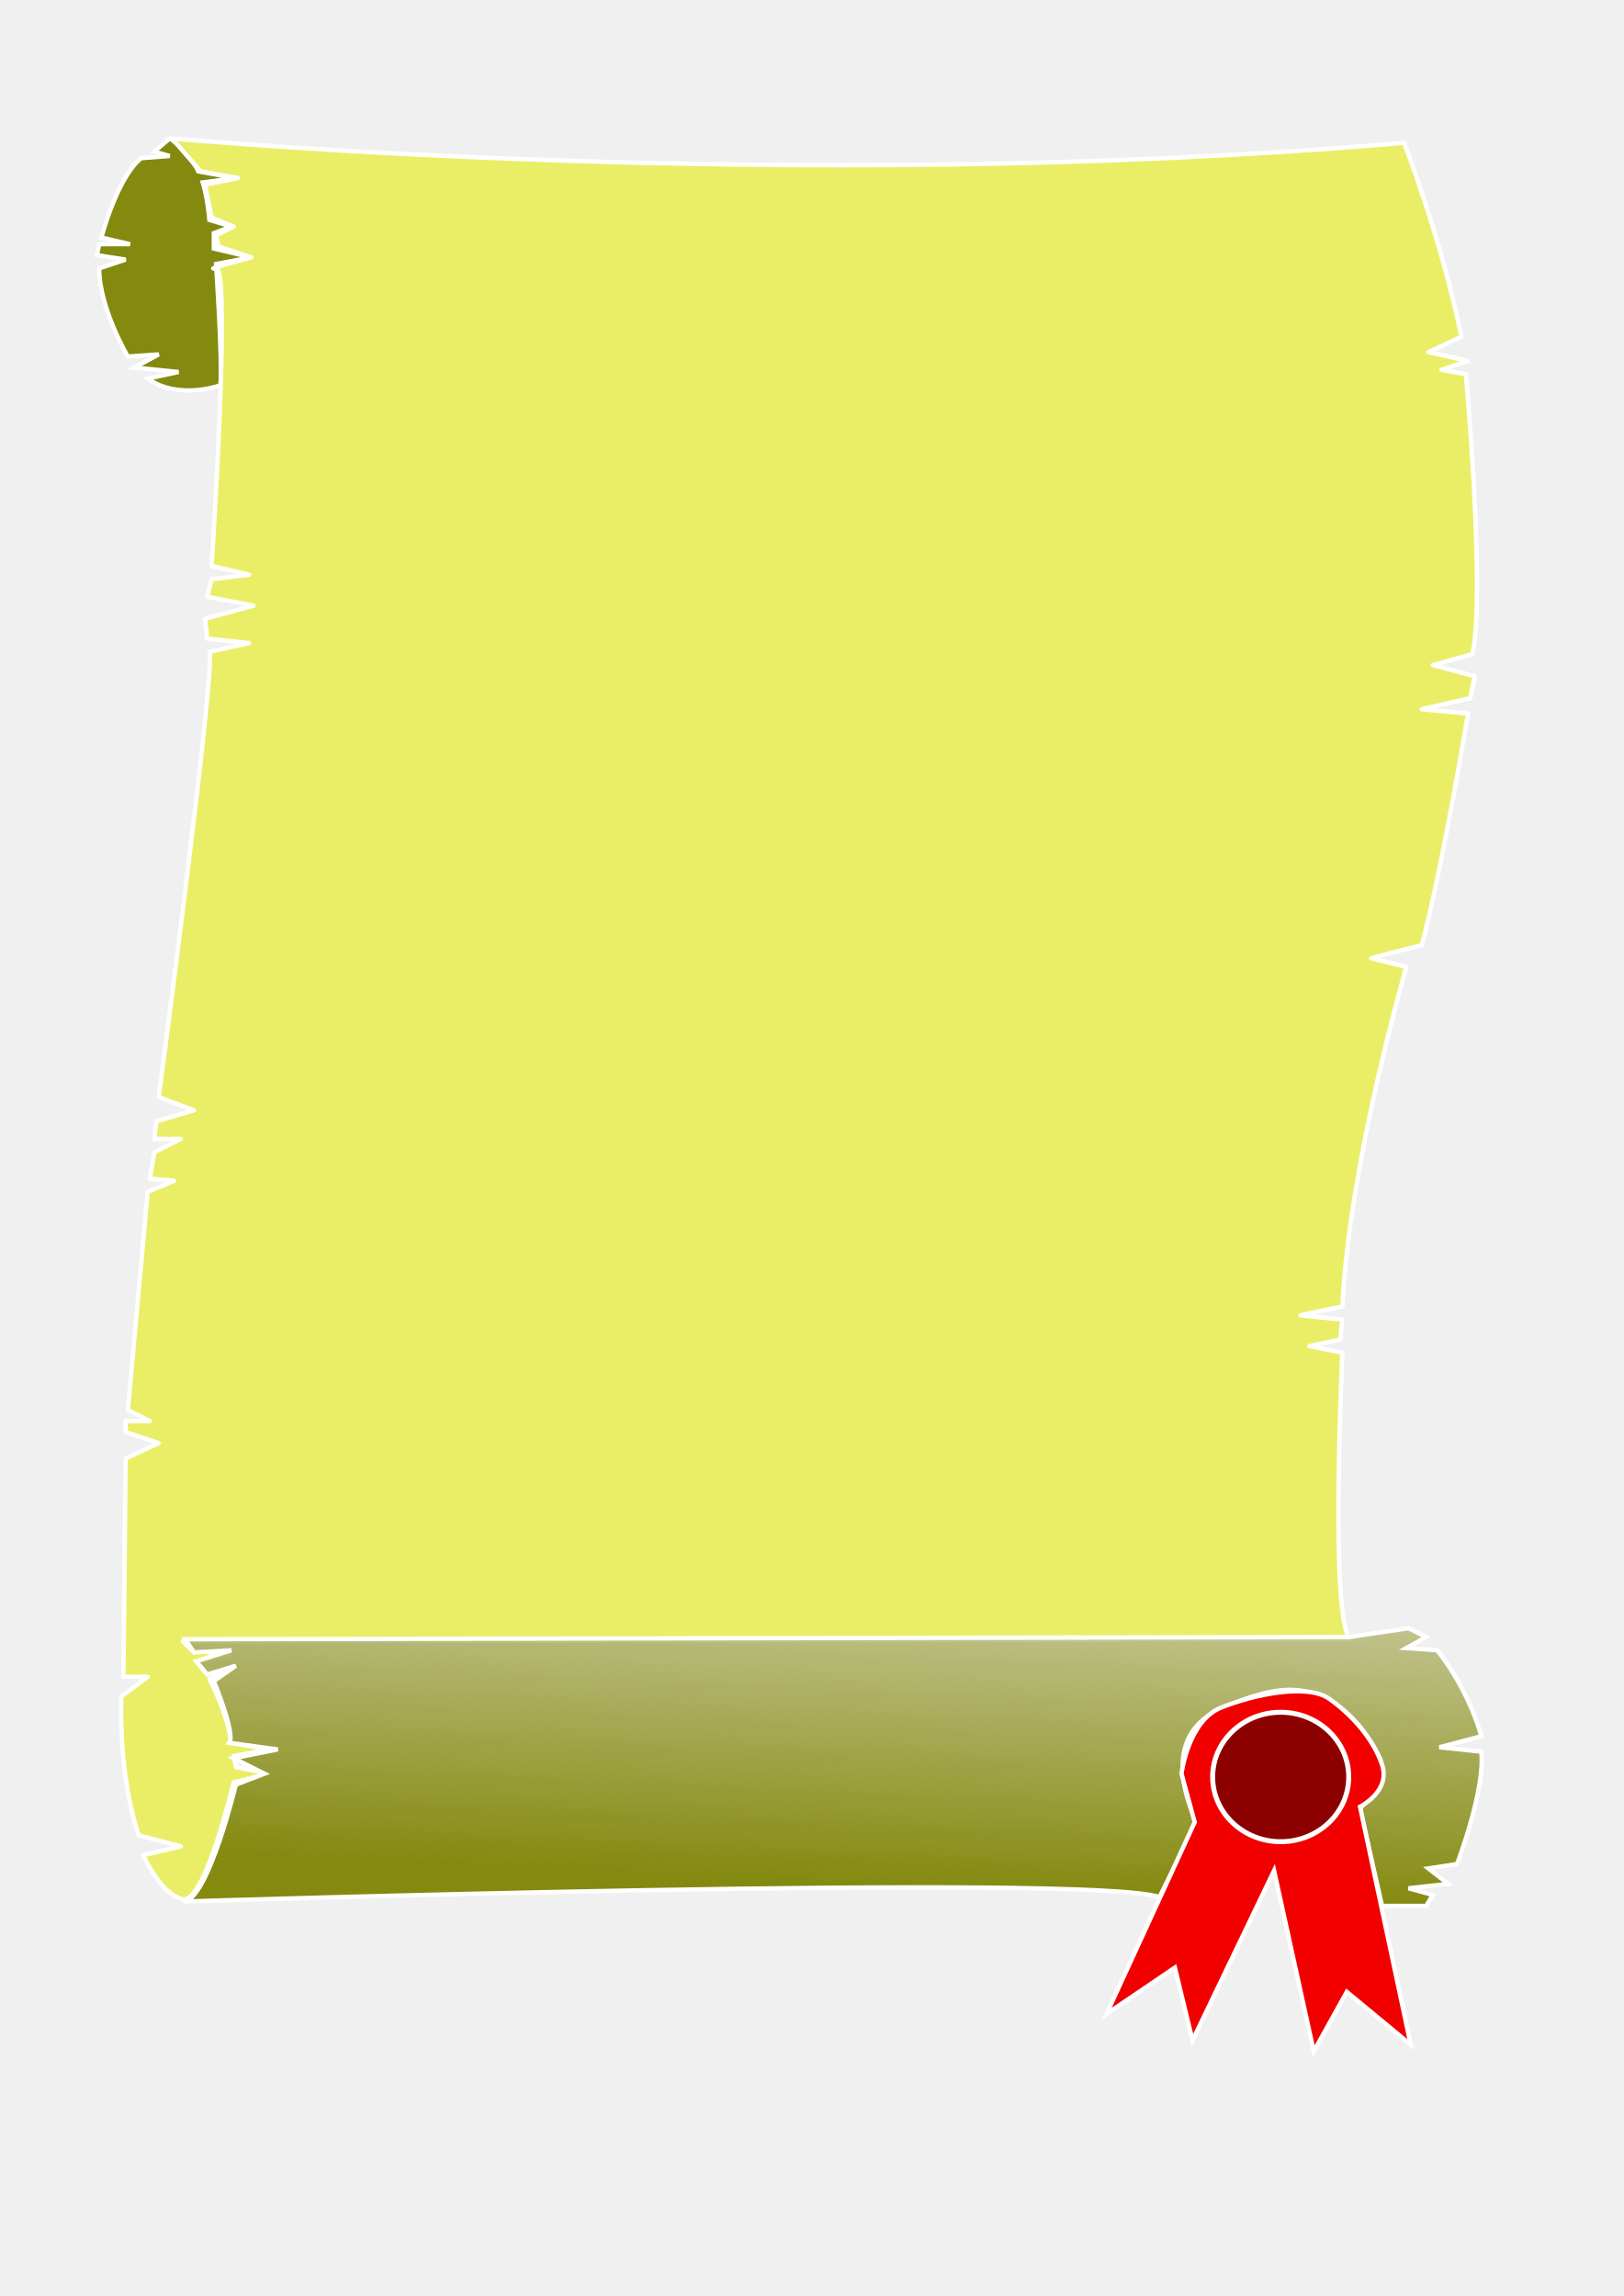
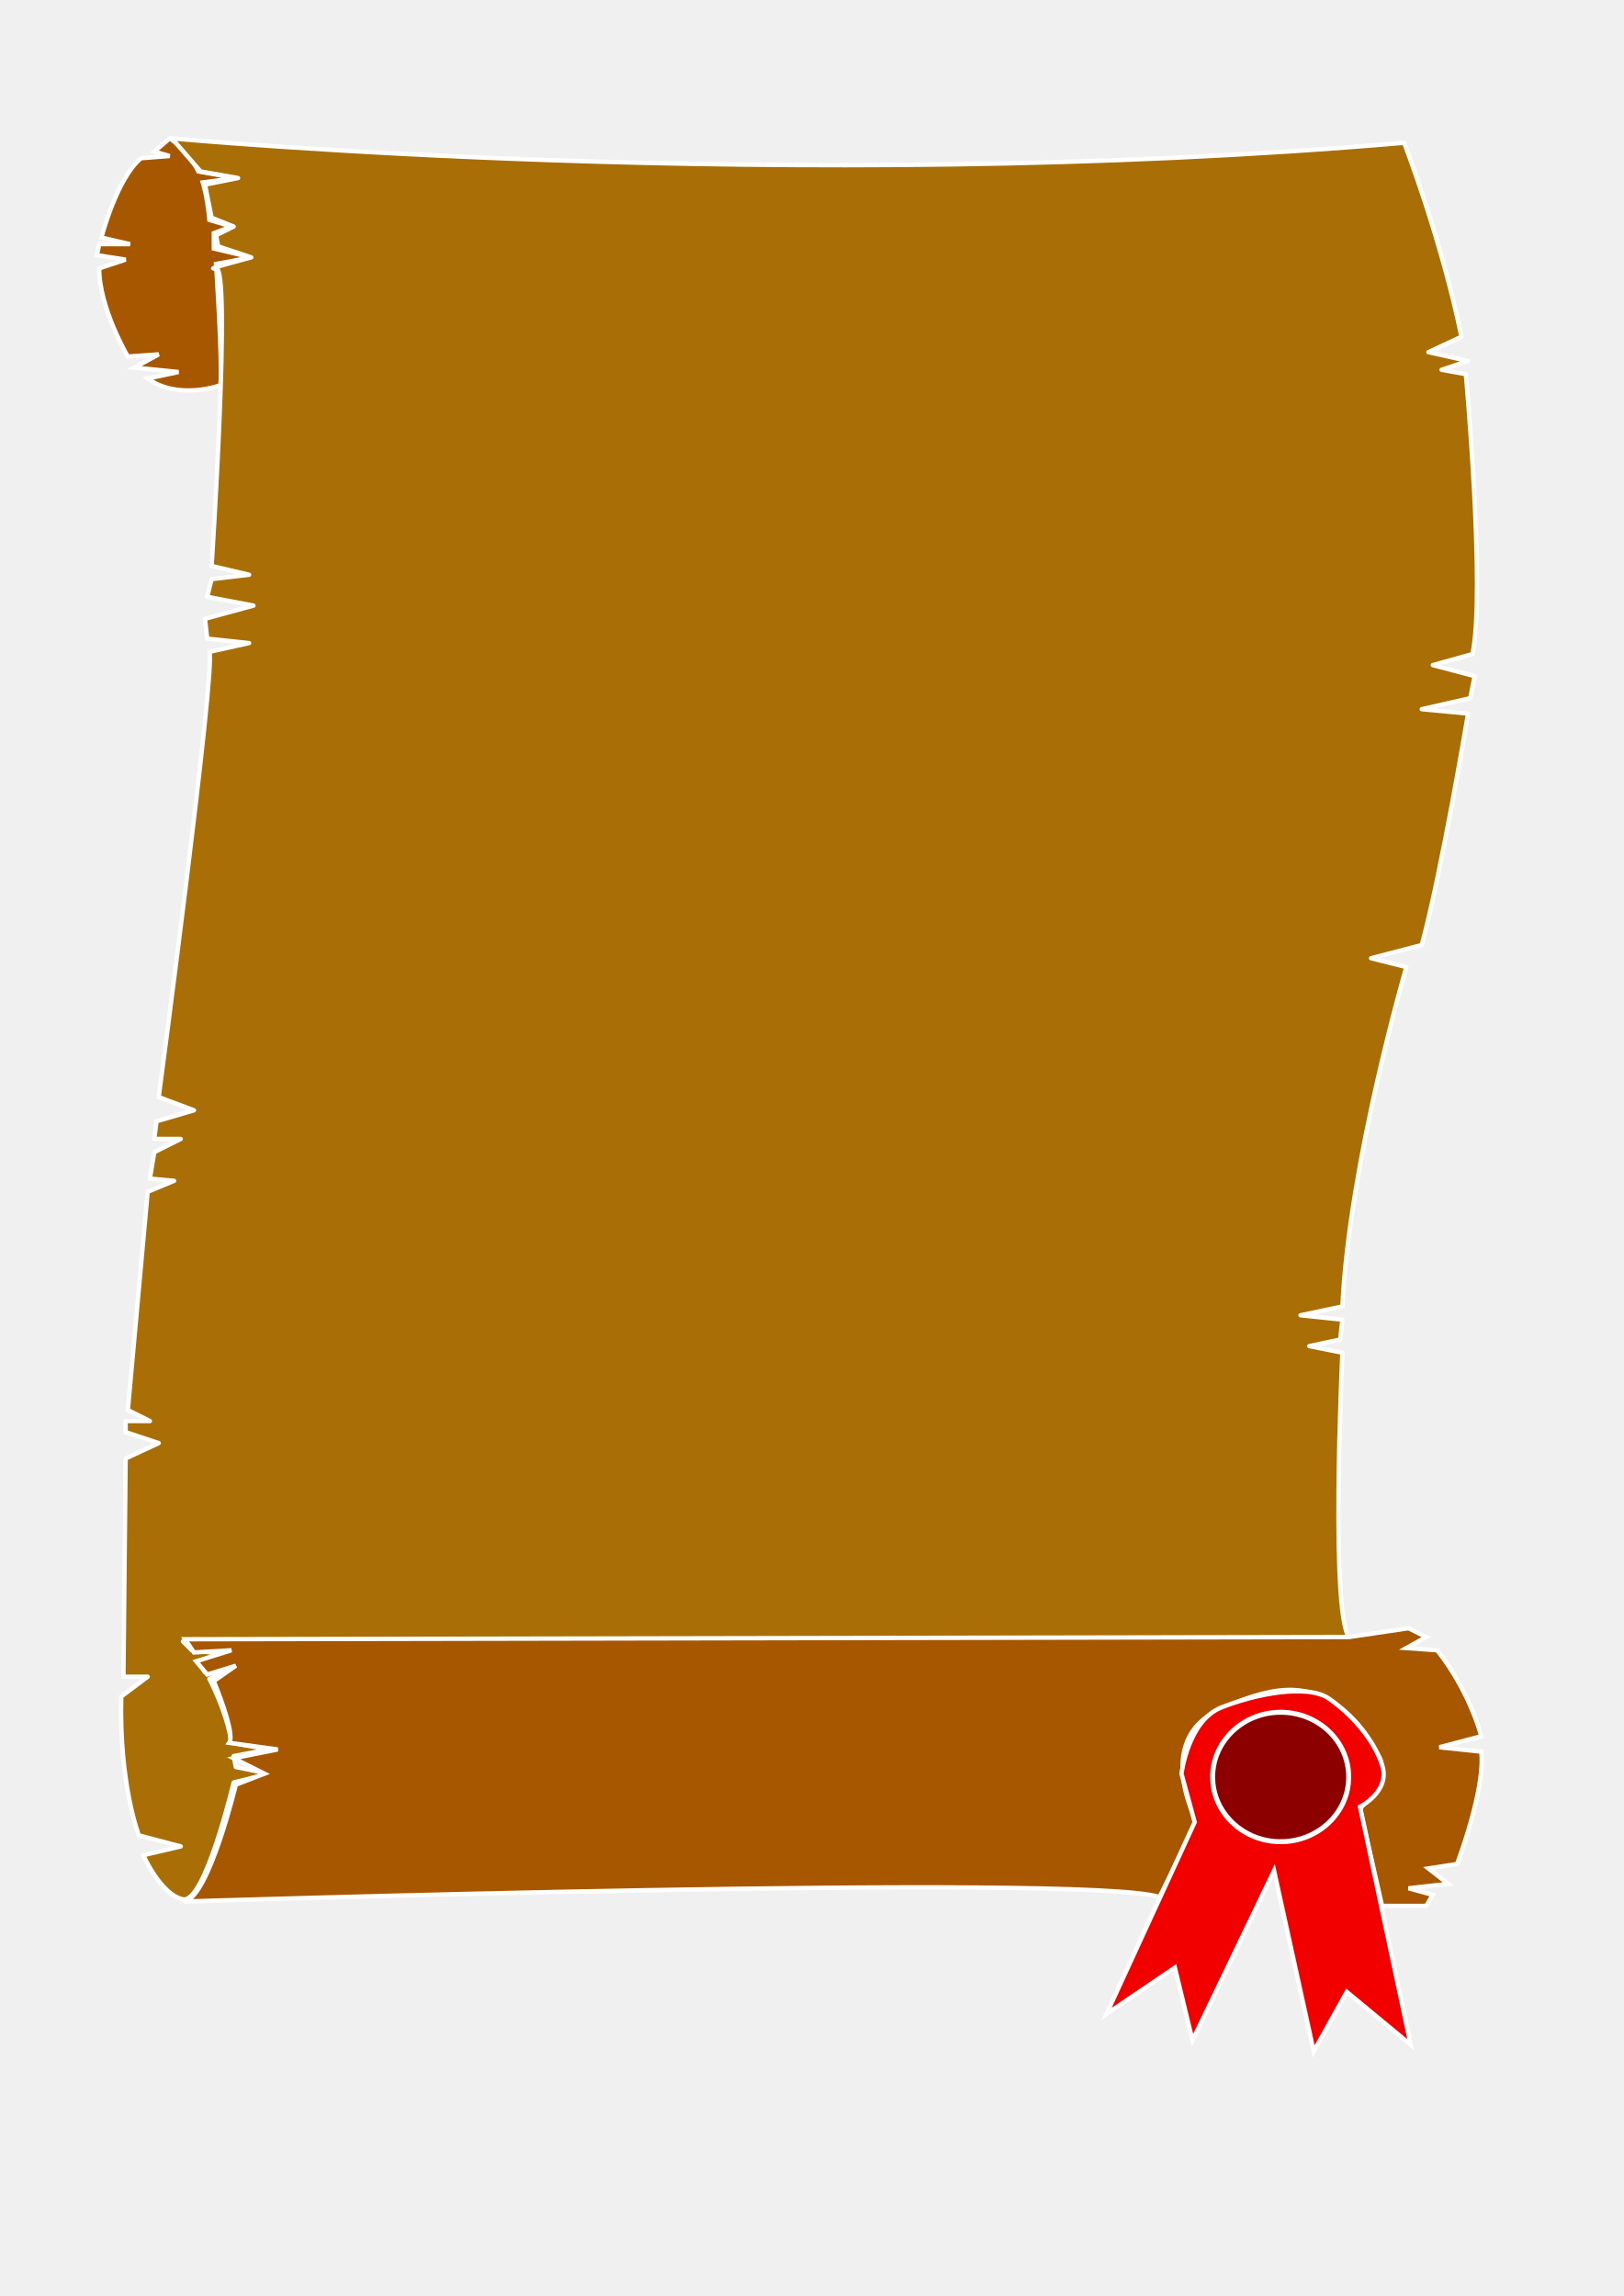
- <svg xmlns="http://www.w3.org/2000/svg" xmlns:xlink="http://www.w3.org/1999/xlink" width="210mm" height="297mm" viewBox="0 0 744.094 1052.362" id="svg4712" version="1.1">
-   <defs id="defs4714">
-     <linearGradient id="linearGradient5554">
-       <stop style="stop-color:#84890f;stop-opacity:1;" offset="0" id="stop5556" />
-       <stop style="stop-color:#878d11;stop-opacity:0" offset="1" id="stop5558" />
-     </linearGradient>
-     <linearGradient xlink:href="#linearGradient5554" id="linearGradient5560" x1="360.702" y1="862.445" x2="371.439" y2="629.099" gradientUnits="userSpaceOnUse" />
-   </defs>
+ <svg xmlns="http://www.w3.org/2000/svg" width="210mm" height="297mm" viewBox="0 0 744.094 1052.362" id="svg4712" version="1.1">
+   <defs id="defs4714" />
  <g id="layer1" />
  <g id="layer2">
-     <path style="fill:#84890f;fill-rule:evenodd;stroke:#ffffff;stroke-width:2;stroke-linecap:butt;stroke-linejoin:miter;stroke-opacity:1;fill-opacity:1;stroke-miterlimit:4;stroke-dasharray:none" d="m 59.599,111.91 -13.132,-3.03 c 0,0 7.071,-27.274 18.183,-36.365 l 13.132,-1.01 -7.071,-2.02 7.071,-6.061 c 0,0 8.081,5.051 13.132,15.152 l 17.173,3.03 -15.152,2.02 c 0,0 2.02,6.061 3.03,17.173 l 10.102,3.03 -8.081,3.03 0,7.071 17.173,4.041 -16.162,3.03 c 0,0 3.03,44.447 2.02,55.558 0,0 -19.193,7.071 -33.335,-3.03 l 14.142,-3.03 -20.203,-2.02 11.112,-6.061 -14.142,1.01 c 0,0 -13.132,-22.223 -13.132,-40.406 l 12.122,-4.041 -13.132,-2.02 1.01,-5.051 z" id="path4734" />
-     <path style="fill:#eaee67;fill-rule:evenodd;stroke:#ffffff;stroke-width:2;stroke-linecap:butt;stroke-linejoin:round;stroke-opacity:1;fill-opacity:1;stroke-miterlimit:4;stroke-dasharray:none" d="m 78.792,63.423 c 0,0 282.843,26.264 564.675,2.02 0,0 17.173,44.447 26.264,88.893 l -15.152,7.071 18.183,4.041 -12.122,4.041 11.112,2.02 c 0,0 9.091,100.005 3.03,128.289 l -18.183,5.051 19.193,5.051 -2.02,10.102 -22.223,5.051 21.213,2.02 c 0,0 -12.122,72.731 -21.213,106.066 l -23.234,6.061 16.162,4.041 c 0,0 -26.264,89.904 -29.294,155.563 l -19.193,4.041 19.193,2.02 -1.01,9.091 -14.142,3.03 15.152,3.03 c 0,0 -6.061,127.279 4.041,131.32 l -535.381,1.01 4.041,4.041 17.173,2.02 -14.142,3.03 3.03,5.051 10.102,-1.01 -8.081,4.041 c 0,0 8.081,15.152 10.102,29.294 l 17.173,3.03 -16.162,3.03 1.01,5.051 15.152,3.03 -16.162,4.041 c 0,0 -13.132,55.558 -23.234,53.538 C 73.741,868.514 65.66,850.332 65.66,850.332 l 17.173,-4.041 -19.193,-5.051 c 0,0 -9.091,-23.234 -8.081,-63.64 l 12.122,-9.091 -11.112,0 1.01,-100.005 15.152,-7.071 -15.152,-5.051 0,-5.051 11.112,0 -10.102,-5.051 9.091,-100.005 12.122,-5.051 -11.112,-1.01 2.02,-12.122 12.122,-6.061 -12.122,0 1.01,-8.081 17.173,-5.051 -16.162,-6.061 c 0,0 26.264,-196.98 23.234,-204.051 l 18.183,-4.041 -19.193,-2.02 -1.01,-9.091 22.223,-6.061 -21.213,-4.041 2.02,-8.081 17.173,-2.02 -17.173,-4.041 c 0,0 9.091,-137.381 2.02,-136.371 -7.071,1.01 16.162,-5.051 16.162,-5.051 l -15.152,-5.051 -1.01,-5.051 8.081,-4.041 L 96.975,99.788 93.944,84.636 109.096,81.606 91.924,78.575 Z" id="path4738" />
-     <path style="fill:url(#linearGradient5560);fill-rule:evenodd;stroke:#ffffff;stroke-width:2;stroke-linecap:butt;stroke-linejoin:miter;stroke-opacity:1;fill-opacity:1;stroke-miterlimit:4;stroke-dasharray:none" d="m 84.853,871.545 c 0,0 414.163,-13.132 446.487,-2.02 l 0,0 17.173,-34.345 c 0,0 -20.203,-37.376 10.102,-51.518 30.305,-14.142 42.426,-9.091 52.528,-3.03 10.102,6.061 17.173,17.173 21.213,25.254 4.041,8.081 -9.091,23.234 -9.091,23.234 l 10.102,44.447 20.203,0 3.03,-5.051 -11.112,-3.03 18.183,-2.02 -9.091,-7.071 13.132,-2.02 c 0,0 13.132,-34.345 11.112,-51.518 l -19.193,-2.02 19.193,-5.051 c 0,0 -5.051,-20.203 -20.203,-39.396 l -14.142,-1.01 9.091,-5.051 -8.081,-4.041 -27.274,4.041 -533.361,1.01 4.041,6.061 17.173,-1.01 -16.162,5.051 5.051,6.061 13.132,-4.041 -10.102,7.071 c 0,0 10.102,24.244 7.071,28.284 l 22.223,3.03 -20.203,4.041 14.142,7.071 -13.132,5.051 c 0,0 -12.122,50.508 -23.234,53.538 z" id="path4740" />
+     <path style="fill:#a75700;fill-rule:evenodd;stroke:#ffffff;stroke-width:2;stroke-linecap:butt;stroke-linejoin:miter;stroke-opacity:1;fill-opacity:1;stroke-miterlimit:4;stroke-dasharray:none" d="m 59.599,111.91 -13.132,-3.03 c 0,0 7.071,-27.274 18.183,-36.365 l 13.132,-1.01 -7.071,-2.02 7.071,-6.061 c 0,0 8.081,5.051 13.132,15.152 l 17.173,3.03 -15.152,2.02 c 0,0 2.02,6.061 3.03,17.173 l 10.102,3.03 -8.081,3.03 0,7.071 17.173,4.041 -16.162,3.03 c 0,0 3.03,44.447 2.02,55.558 0,0 -19.193,7.071 -33.335,-3.03 l 14.142,-3.03 -20.203,-2.02 11.112,-6.061 -14.142,1.01 c 0,0 -13.132,-22.223 -13.132,-40.406 l 12.122,-4.041 -13.132,-2.02 1.01,-5.051 z" id="path4734" />
+     <path style="fill:#a96e05;fill-rule:evenodd;stroke:#ffffff;stroke-width:2;stroke-linecap:butt;stroke-linejoin:round;stroke-opacity:1;fill-opacity:1;stroke-miterlimit:4;stroke-dasharray:none" d="m 78.792,63.423 c 0,0 282.843,26.264 564.675,2.02 0,0 17.173,44.447 26.264,88.893 l -15.152,7.071 18.183,4.041 -12.122,4.041 11.112,2.02 c 0,0 9.091,100.005 3.03,128.289 l -18.183,5.051 19.193,5.051 -2.02,10.102 -22.223,5.051 21.213,2.02 c 0,0 -12.122,72.731 -21.213,106.066 l -23.234,6.061 16.162,4.041 c 0,0 -26.264,89.904 -29.294,155.563 l -19.193,4.041 19.193,2.02 -1.01,9.091 -14.142,3.03 15.152,3.03 c 0,0 -6.061,127.279 4.041,131.32 l -535.381,1.01 4.041,4.041 17.173,2.02 -14.142,3.03 3.03,5.051 10.102,-1.01 -8.081,4.041 c 0,0 8.081,15.152 10.102,29.294 l 17.173,3.03 -16.162,3.03 1.01,5.051 15.152,3.03 -16.162,4.041 c 0,0 -13.132,55.558 -23.234,53.538 C 73.741,868.514 65.66,850.332 65.66,850.332 l 17.173,-4.041 -19.193,-5.051 c 0,0 -9.091,-23.234 -8.081,-63.64 l 12.122,-9.091 -11.112,0 1.01,-100.005 15.152,-7.071 -15.152,-5.051 0,-5.051 11.112,0 -10.102,-5.051 9.091,-100.005 12.122,-5.051 -11.112,-1.01 2.02,-12.122 12.122,-6.061 -12.122,0 1.01,-8.081 17.173,-5.051 -16.162,-6.061 c 0,0 26.264,-196.98 23.234,-204.051 l 18.183,-4.041 -19.193,-2.02 -1.01,-9.091 22.223,-6.061 -21.213,-4.041 2.02,-8.081 17.173,-2.02 -17.173,-4.041 c 0,0 9.091,-137.381 2.02,-136.371 -7.071,1.01 16.162,-5.051 16.162,-5.051 l -15.152,-5.051 -1.01,-5.051 8.081,-4.041 L 96.975,99.788 93.944,84.636 109.096,81.606 91.924,78.575 Z" id="path4738" />
+     <path style="fill:#a75700;fill-rule:evenodd;stroke:#ffffff;stroke-width:2;stroke-linecap:butt;stroke-linejoin:miter;stroke-opacity:1;fill-opacity:1;stroke-miterlimit:4;stroke-dasharray:none" d="m 84.853,871.545 c 0,0 414.163,-13.132 446.487,-2.02 l 0,0 17.173,-34.345 c 0,0 -20.203,-37.376 10.102,-51.518 30.305,-14.142 42.426,-9.091 52.528,-3.03 10.102,6.061 17.173,17.173 21.213,25.254 4.041,8.081 -9.091,23.234 -9.091,23.234 l 10.102,44.447 20.203,0 3.03,-5.051 -11.112,-3.03 18.183,-2.02 -9.091,-7.071 13.132,-2.02 c 0,0 13.132,-34.345 11.112,-51.518 l -19.193,-2.02 19.193,-5.051 c 0,0 -5.051,-20.203 -20.203,-39.396 l -14.142,-1.01 9.091,-5.051 -8.081,-4.041 -27.274,4.041 -533.361,1.01 4.041,6.061 17.173,-1.01 -16.162,5.051 5.051,6.061 13.132,-4.041 -10.102,7.071 c 0,0 10.102,24.244 7.071,28.284 l 22.223,3.03 -20.203,4.041 14.142,7.071 -13.132,5.051 c 0,0 -12.122,50.508 -23.234,53.538 z" id="path4740" />
    <path style="fill:#f20000;fill-rule:evenodd;stroke:#ffffff;stroke-width:2;stroke-linecap:butt;stroke-linejoin:miter;stroke-opacity:1;fill-opacity:1;stroke-miterlimit:4;stroke-dasharray:none" d="m 547.503,835.179 -6.061,-22.223 c 0,0 3.03,-24.244 18.183,-30.305 15.152,-6.061 39.396,-11.112 49.497,-4.041 10.102,7.071 20.203,18.183 24.244,30.305 4.041,12.122 -10.102,19.193 -10.102,19.193 l 23.234,109.096 -29.294,-24.244 -15.152,27.274 -18.183,-82.833 -37.376,77.782 -8.081,-33.335 -31.315,21.213 z" id="path4744" />
    <ellipse style="opacity:1;fill:#8d0000;fill-opacity:1;stroke:#ffffff;stroke-width:2.274;stroke-linecap:round;stroke-linejoin:round;stroke-miterlimit:4;stroke-dasharray:none;stroke-opacity:1" id="path5562" cx="586.899" cy="814.471" rx="31.178" ry="29.663" />
  </g>
</svg>
